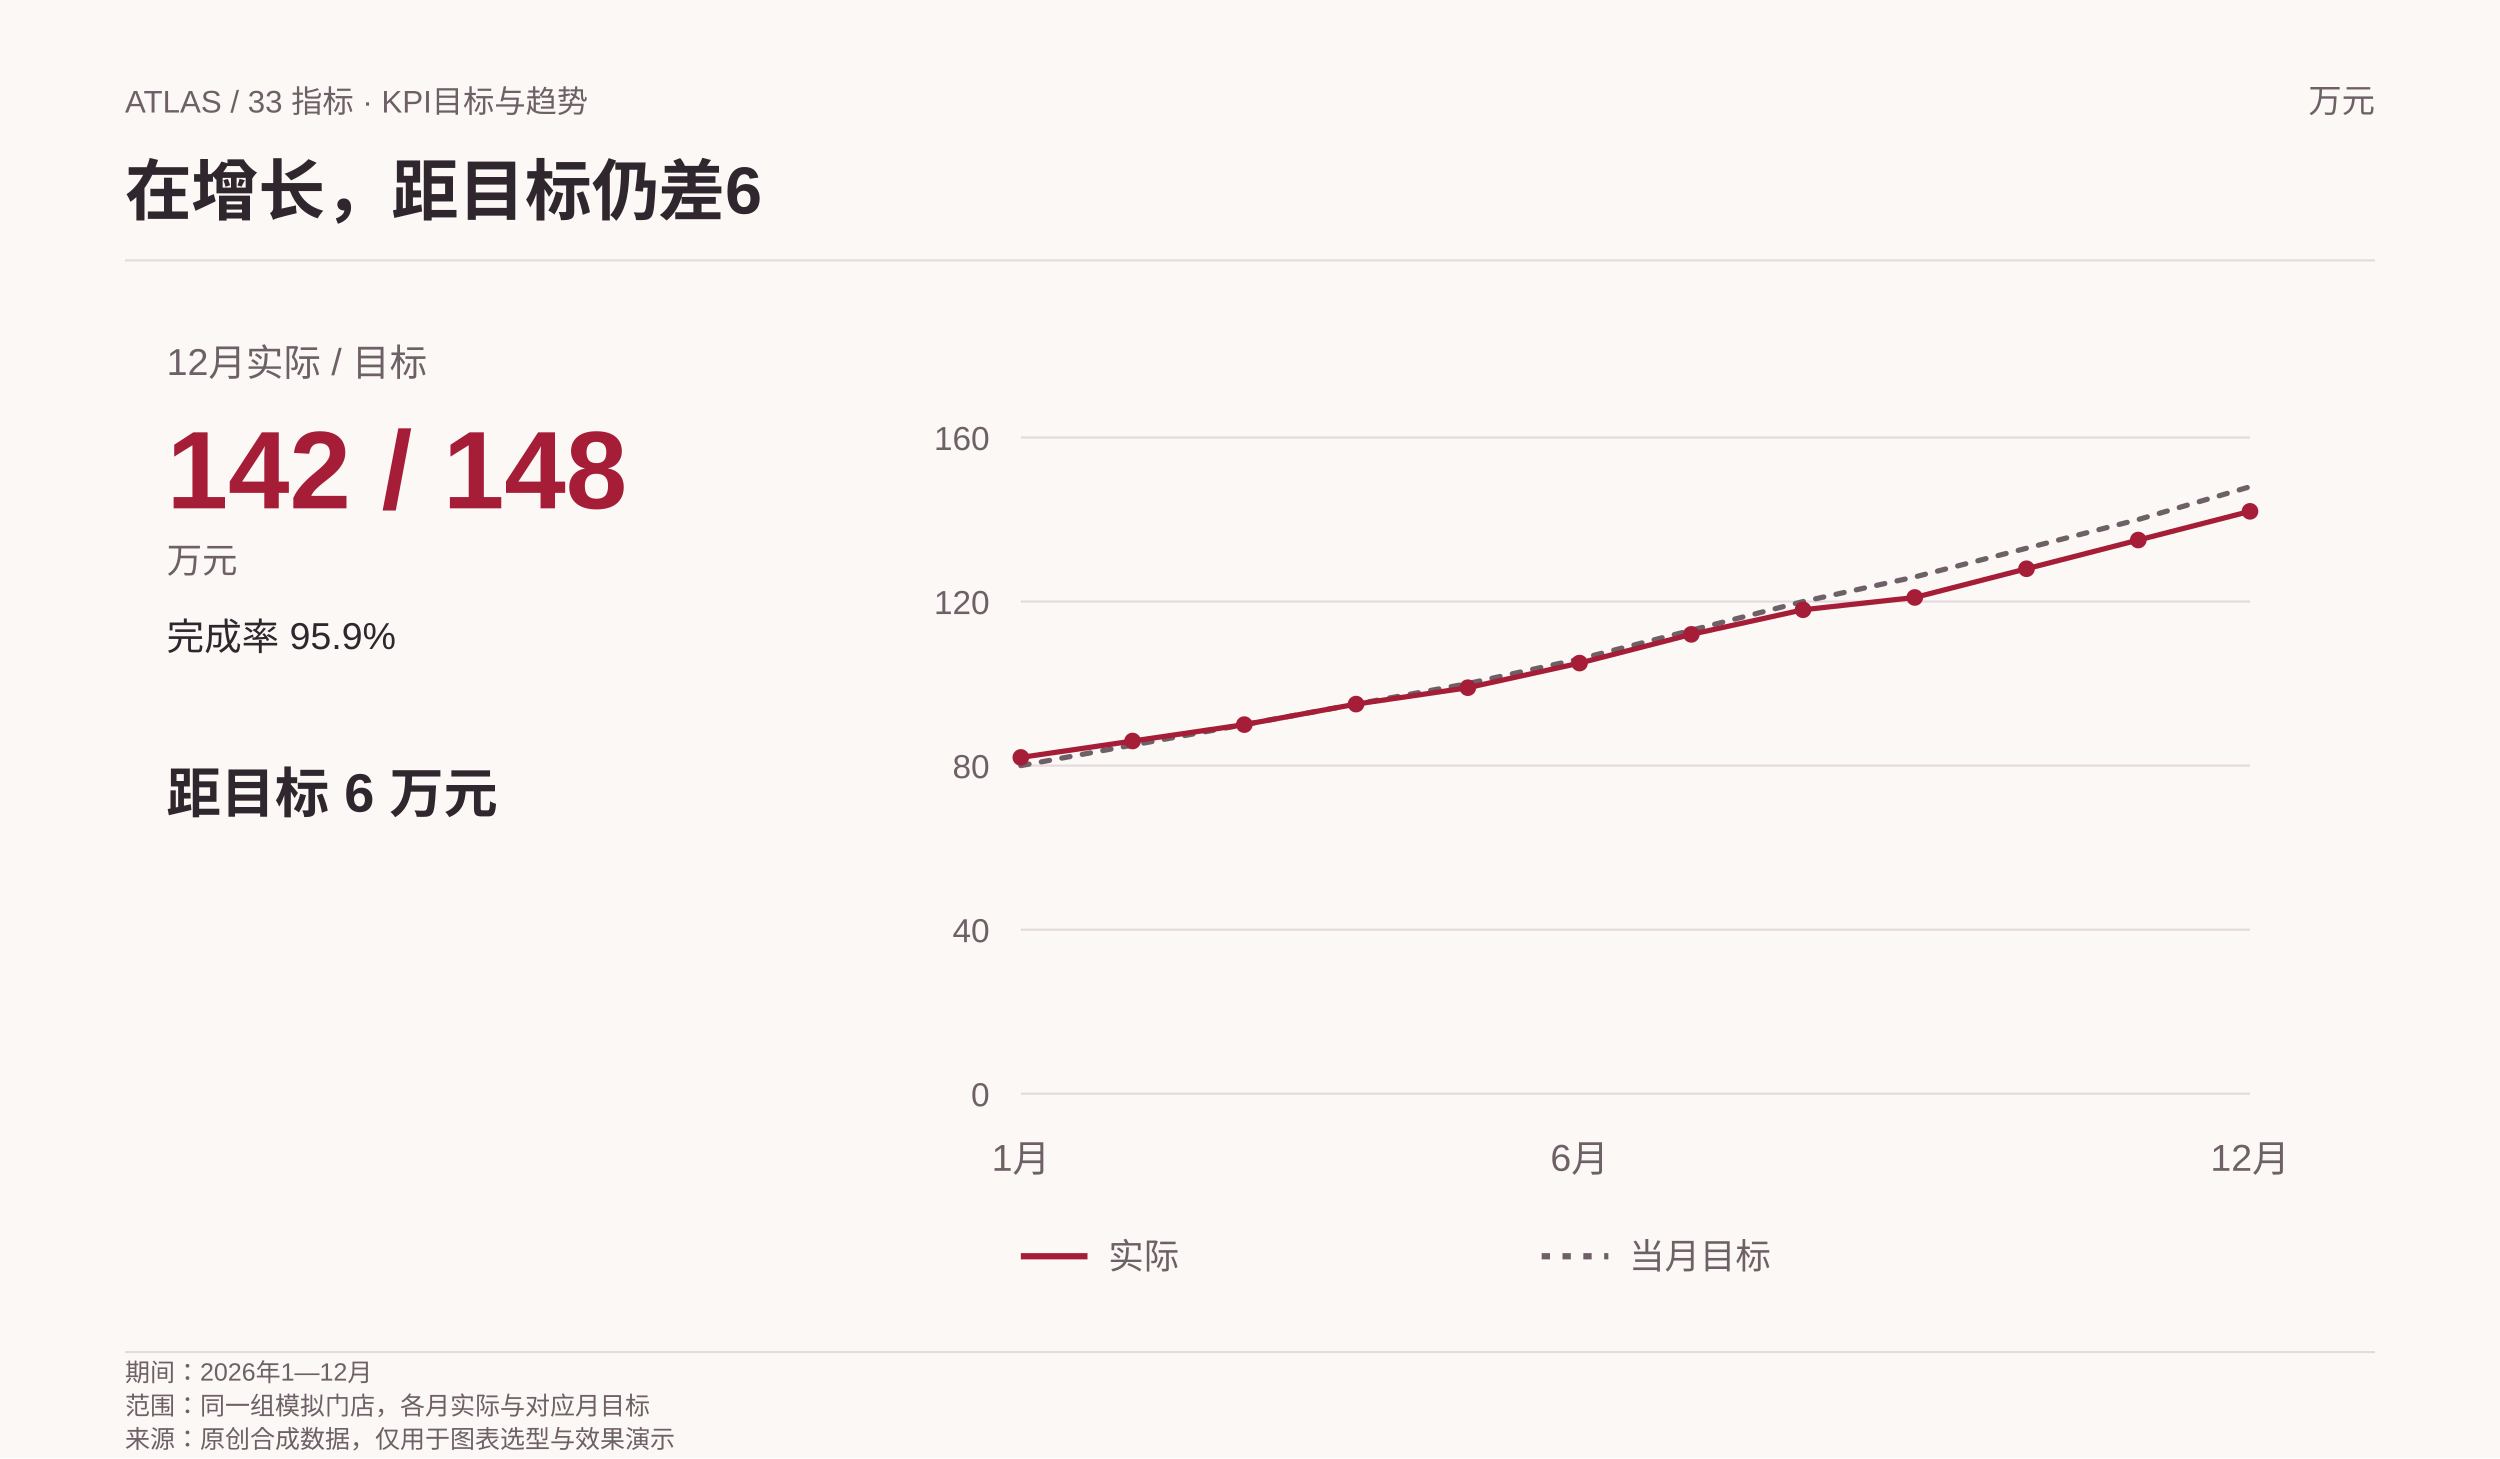
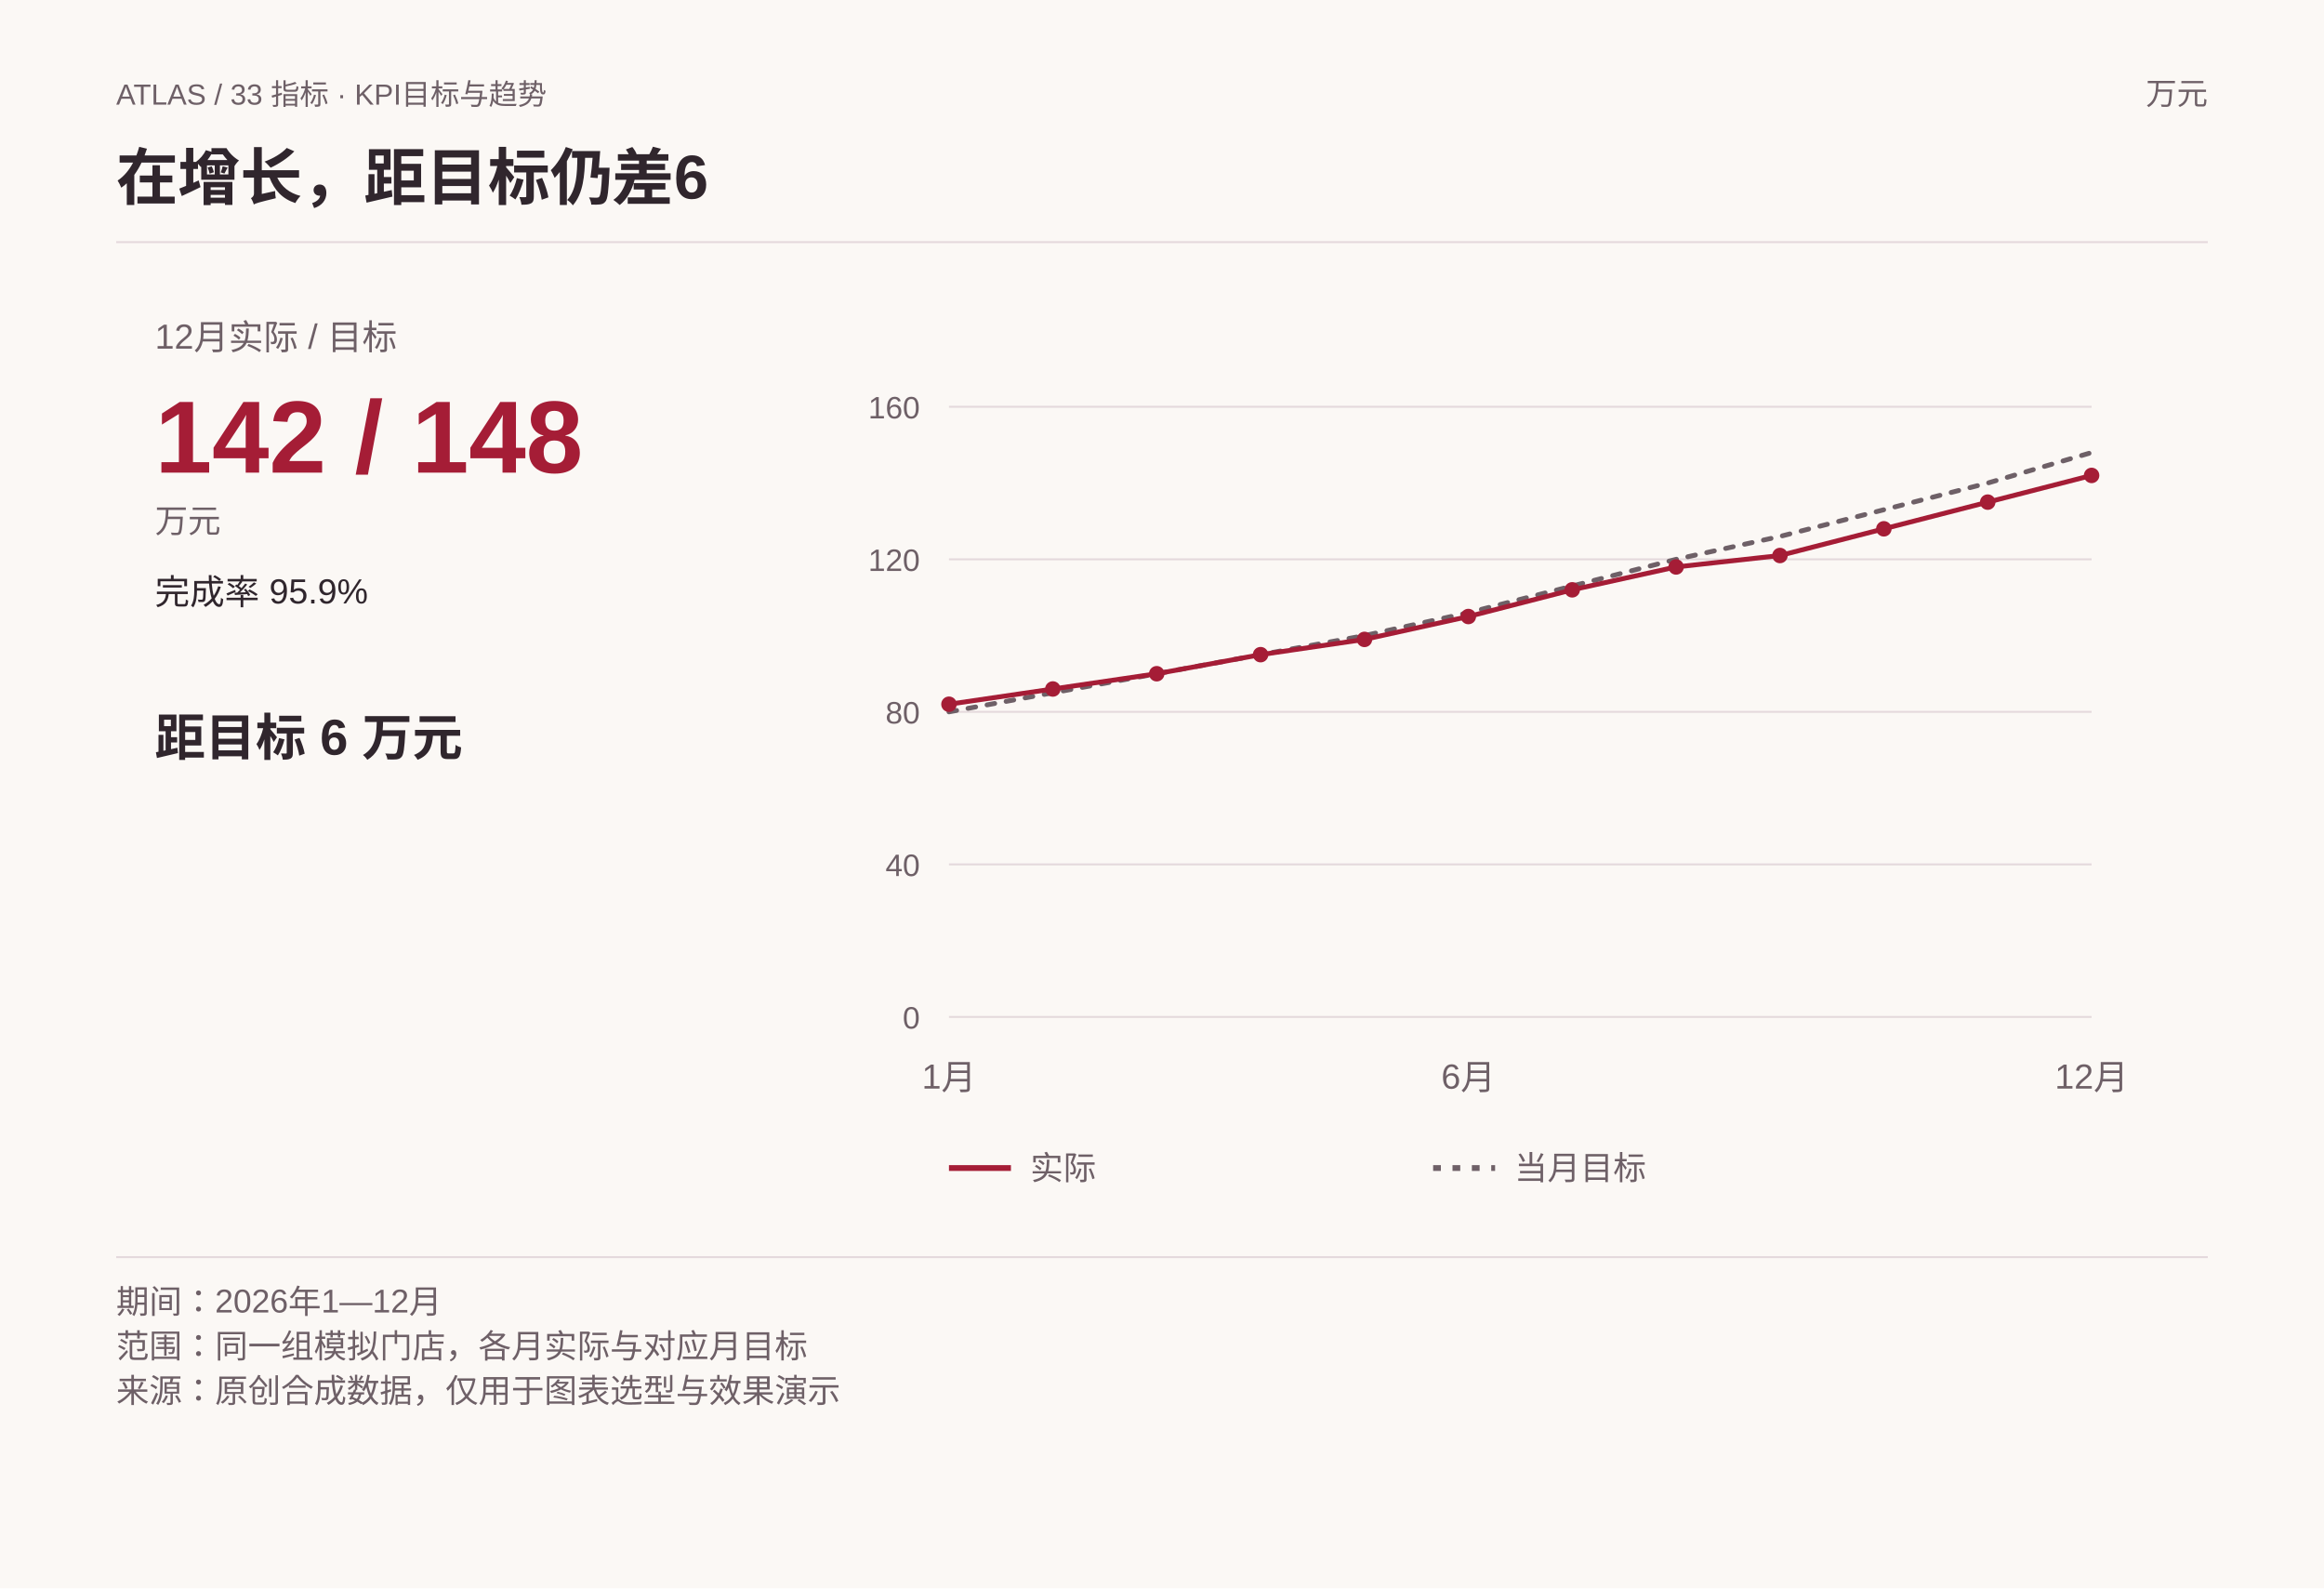
- <svg xmlns="http://www.w3.org/2000/svg" viewBox="0 0 1200 700" width="1200" height="700" role="img" aria-labelledby="title-kpi-target-trend desc-kpi-target-trend">
+ <svg xmlns="http://www.w3.org/2000/svg" viewBox="0 0 1200 820" width="1200" height="820" role="img" aria-labelledby="title-kpi-target-trend desc-kpi-target-trend">
  <g font-family="Arial, Microsoft YaHei, sans-serif">
-     <rect x="0" y="0" width="1200" height="700" fill="#FBF8F5" stroke="none" stroke-width="1" rx="0" />
+     <rect x="0" y="0" width="1200" height="820" fill="#FBF8F5" stroke="none" stroke-width="1" rx="0" />
    <text x="60" y="54" font-size="15" fill="#6E6067" text-anchor="start" font-weight="400">ATLAS / 33     指标 · KPI目标与趋势</text>
    <text x="1140" y="54" font-size="16" fill="#6E6067" text-anchor="end" font-weight="400">万元</text>
    <text x="60" y="103" font-size="32" fill="#30262D" text-anchor="start" font-weight="700">在增长，距目标仍差6</text>
    <line x1="60" y1="125" x2="1140" y2="125" stroke="#E4D9DC" stroke-width="1" />
    <text x="80" y="180" font-size="18" fill="#6E6067" text-anchor="start" font-weight="400">12月实际 / 目标</text>
    <text x="80" y="244" font-size="53" fill="#A51D36" text-anchor="start" font-weight="700">142 / 148</text>
    <text x="80" y="275" font-size="17" fill="#6E6067" text-anchor="start" font-weight="400">万元</text>
    <text x="80" y="312" font-size="18" fill="#30262D" text-anchor="start" font-weight="400">完成率 95.9%</text>
    <text x="80" y="390" font-size="26" fill="#30262D" text-anchor="start" font-weight="600">距目标 6 万元</text>
    <line x1="490" y1="525" x2="1080" y2="525" stroke="#E4D9DC" stroke-width="1" />
    <text x="475" y="531" font-size="16" fill="#6E6067" text-anchor="end" font-weight="400">0</text>
    <line x1="490" y1="446.25" x2="1080" y2="446.25" stroke="#E4D9DC" stroke-width="1" />
    <text x="475" y="452.25" font-size="16" fill="#6E6067" text-anchor="end" font-weight="400">40</text>
    <line x1="490" y1="367.5" x2="1080" y2="367.5" stroke="#E4D9DC" stroke-width="1" />
    <text x="475" y="373.5" font-size="16" fill="#6E6067" text-anchor="end" font-weight="400">80</text>
    <line x1="490" y1="288.75" x2="1080" y2="288.75" stroke="#E4D9DC" stroke-width="1" />
    <text x="475" y="294.75" font-size="16" fill="#6E6067" text-anchor="end" font-weight="400">120</text>
    <line x1="490" y1="210" x2="1080" y2="210" stroke="#E4D9DC" stroke-width="1" />
    <text x="475" y="216" font-size="16" fill="#6E6067" text-anchor="end" font-weight="400">160</text>
    <path d="M490,367.5 L543.636,357.656 L597.273,347.812 L650.909,337.969 L704.545,328.125 L758.182,316.312 L811.818,302.531 L865.455,288.75 L919.091,276.938 L972.727,263.156 L1026.364,249.375 L1080,233.625" fill="none" stroke="#6E6067" stroke-width="2.5" stroke-linecap="round" stroke-linejoin="round" stroke-dasharray="4 6" />
    <path d="M490,363.562 L543.636,355.688 L597.273,347.812 L650.909,337.969 L704.545,330.094 L758.182,318.281 L811.818,304.5 L865.455,292.688 L919.091,286.781 L972.727,273 L1026.364,259.219 L1080,245.438" fill="none" stroke="#A51D36" stroke-width="2.5" stroke-linecap="round" stroke-linejoin="round" />
    <g data-key="0" opacity="1">
      <circle cx="490" cy="363.562" r="4" fill="#A51D36" stroke="none" stroke-width="1" />
    </g>
    <g data-key="1" opacity="1">
      <circle cx="543.636" cy="355.688" r="4" fill="#A51D36" stroke="none" stroke-width="1" />
    </g>
    <g data-key="2" opacity="1">
      <circle cx="597.273" cy="347.812" r="4" fill="#A51D36" stroke="none" stroke-width="1" />
    </g>
    <g data-key="3" opacity="1">
      <circle cx="650.909" cy="337.969" r="4" fill="#A51D36" stroke="none" stroke-width="1" />
    </g>
    <g data-key="4" opacity="1">
      <circle cx="704.545" cy="330.094" r="4" fill="#A51D36" stroke="none" stroke-width="1" />
    </g>
    <g data-key="5" opacity="1">
      <circle cx="758.182" cy="318.281" r="4" fill="#A51D36" stroke="none" stroke-width="1" />
    </g>
    <g data-key="6" opacity="1">
      <circle cx="811.818" cy="304.5" r="4" fill="#A51D36" stroke="none" stroke-width="1" />
    </g>
    <g data-key="7" opacity="1">
      <circle cx="865.455" cy="292.688" r="4" fill="#A51D36" stroke="none" stroke-width="1" />
    </g>
    <g data-key="8" opacity="1">
      <circle cx="919.091" cy="286.781" r="4" fill="#A51D36" stroke="none" stroke-width="1" />
    </g>
    <g data-key="9" opacity="1">
      <circle cx="972.727" cy="273" r="4" fill="#A51D36" stroke="none" stroke-width="1" />
    </g>
    <g data-key="10" opacity="1">
      <circle cx="1026.364" cy="259.219" r="4" fill="#A51D36" stroke="none" stroke-width="1" />
    </g>
    <g data-key="11" opacity="1">
      <circle cx="1080" cy="245.438" r="4" fill="#A51D36" stroke="none" stroke-width="1" />
    </g>
    <text x="490" y="562" font-size="18" fill="#6E6067" text-anchor="middle" font-weight="400">1月</text>
    <text x="758.182" y="562" font-size="18" fill="#6E6067" text-anchor="middle" font-weight="400">6月</text>
    <text x="1080" y="562" font-size="18" fill="#6E6067" text-anchor="middle" font-weight="400">12月</text>
    <line x1="490" y1="603" x2="522" y2="603" stroke="#A51D36" stroke-width="3" />
    <text x="532" y="609" font-size="17" fill="#6E6067" text-anchor="start" font-weight="400">实际</text>
    <line x1="740" y1="603" x2="772" y2="603" stroke="#6E6067" stroke-width="3" stroke-dasharray="4 6" />
    <text x="782" y="609" font-size="17" fill="#6E6067" text-anchor="start" font-weight="400">当月目标</text>
    <line x1="60" y1="649" x2="1140" y2="649" stroke="#E4D9DC" stroke-width="1" />
-     <text x="60" y="663" font-size="12" fill="#6E6067" text-anchor="start" font-weight="400">期间：2026年1—12月</text>
-     <text x="60" y="679" font-size="12" fill="#6E6067" text-anchor="start" font-weight="400">范围：同一组模拟门店，各月实际与对应月目标</text>
-     <text x="60" y="695" font-size="12" fill="#6E6067" text-anchor="start" font-weight="400">来源：原创合成数据，仅用于图表选型与效果演示</text>
+     <text x="60" y="678" font-size="17" fill="#6E6067" text-anchor="start" font-weight="400">期间：2026年1—12月</text>
+     <text x="60" y="701" font-size="17" fill="#6E6067" text-anchor="start" font-weight="400">范围：同一组模拟门店，各月实际与对应月目标</text>
+     <text x="60" y="724" font-size="17" fill="#6E6067" text-anchor="start" font-weight="400">来源：原创合成数据，仅用于图表选型与效果演示</text>
  </g>
</svg>
